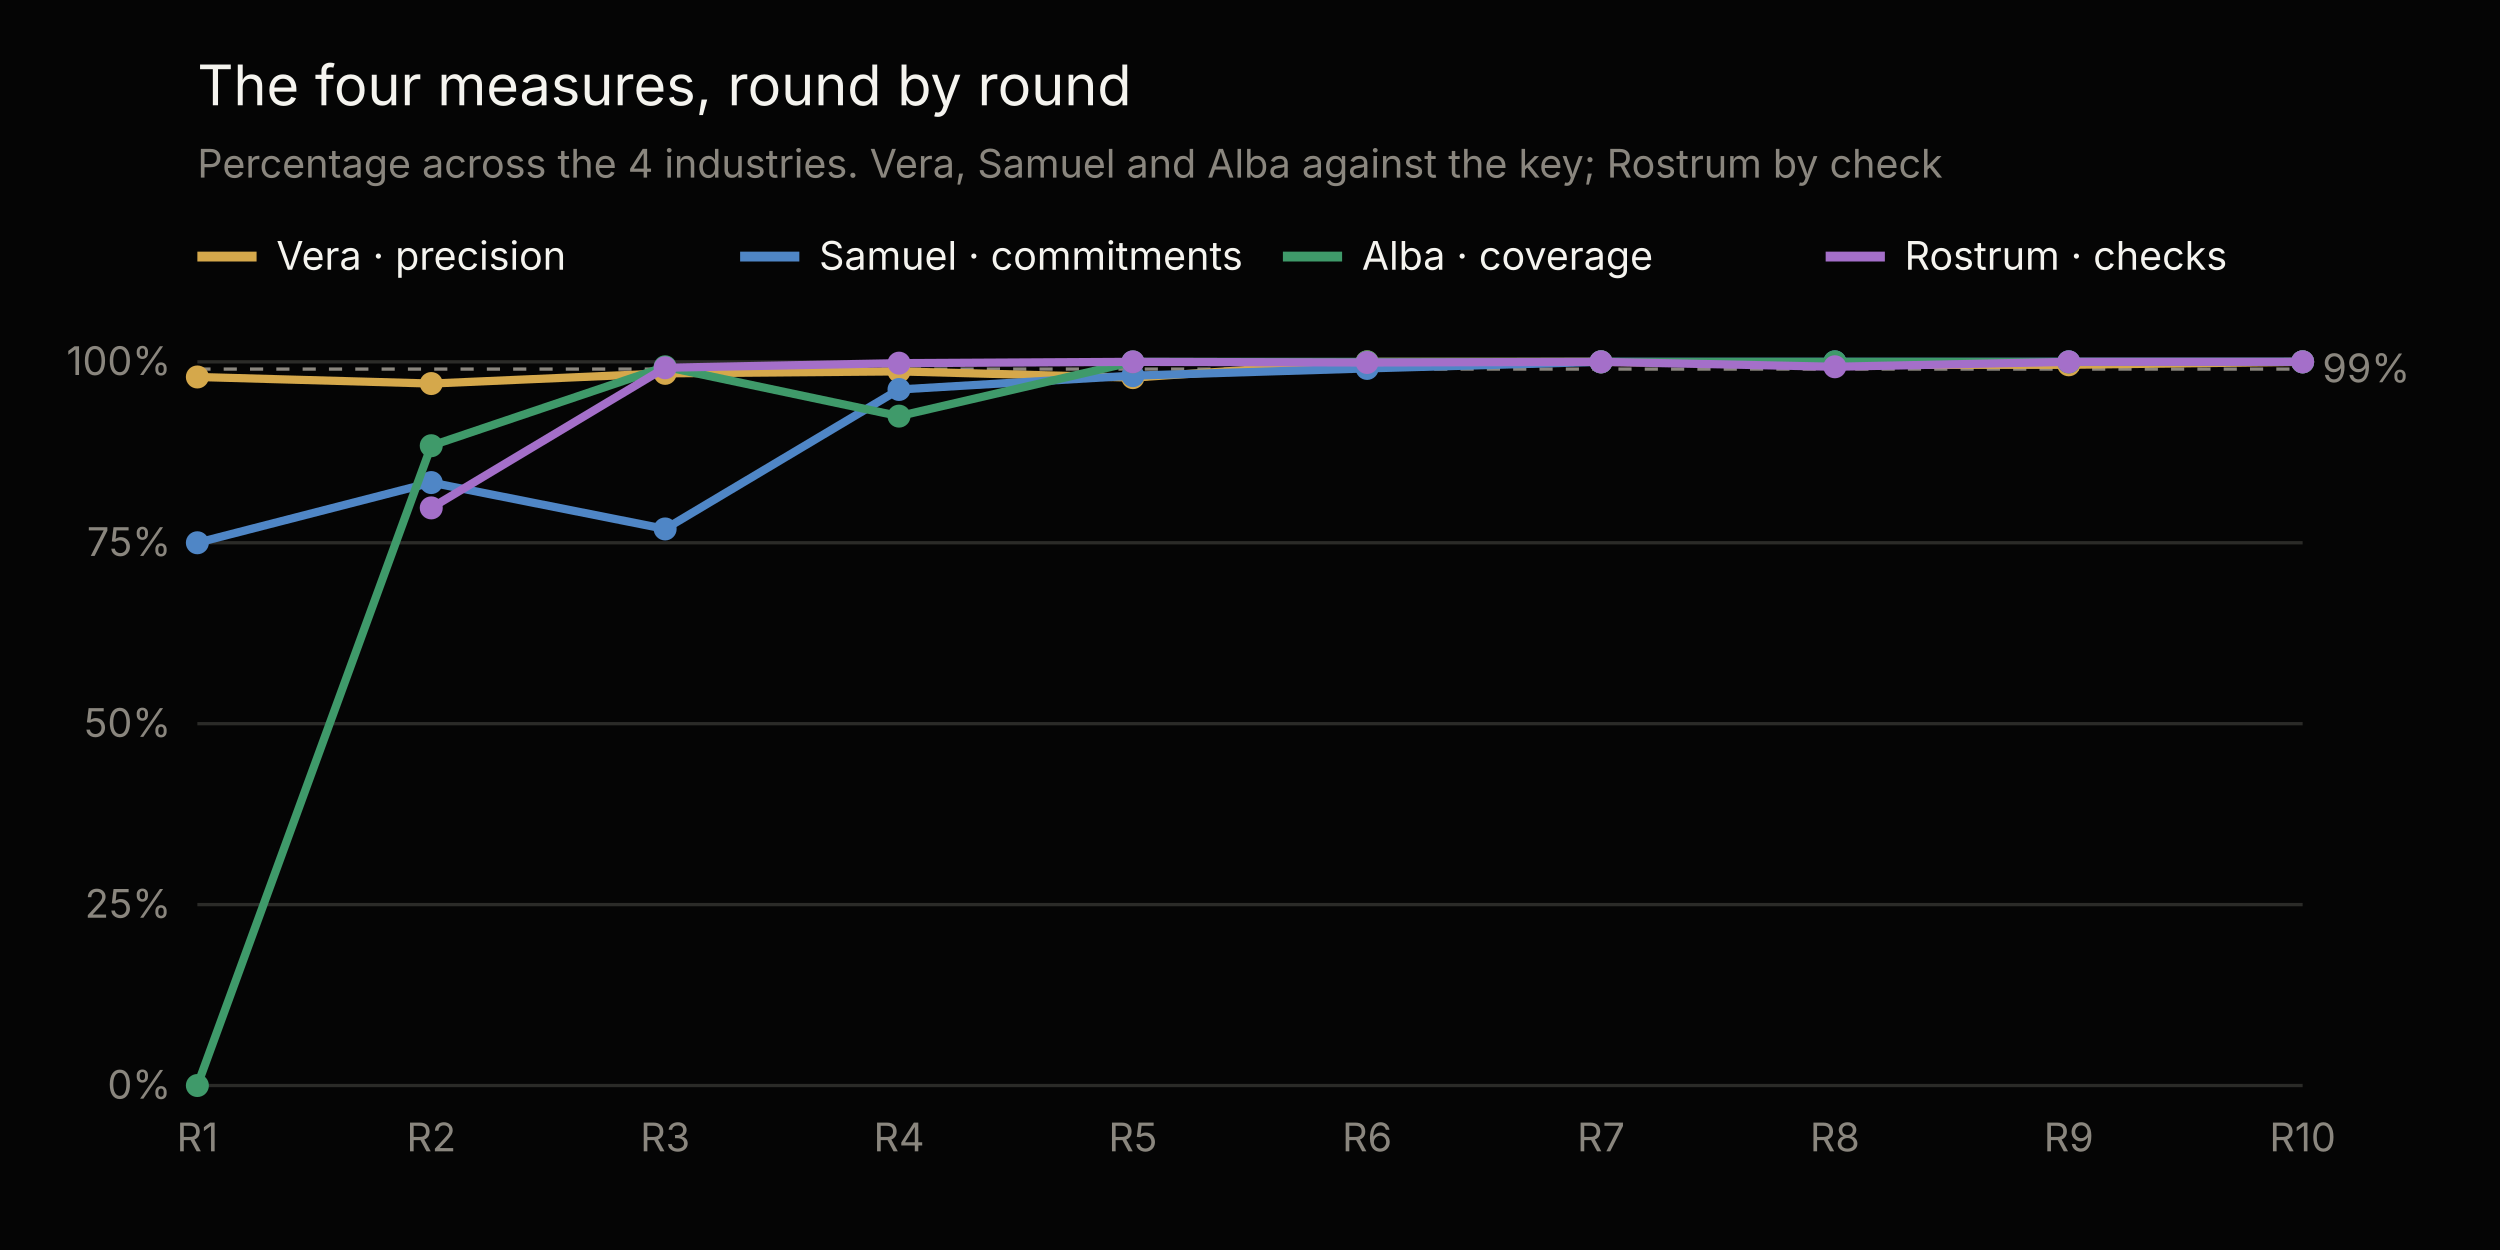
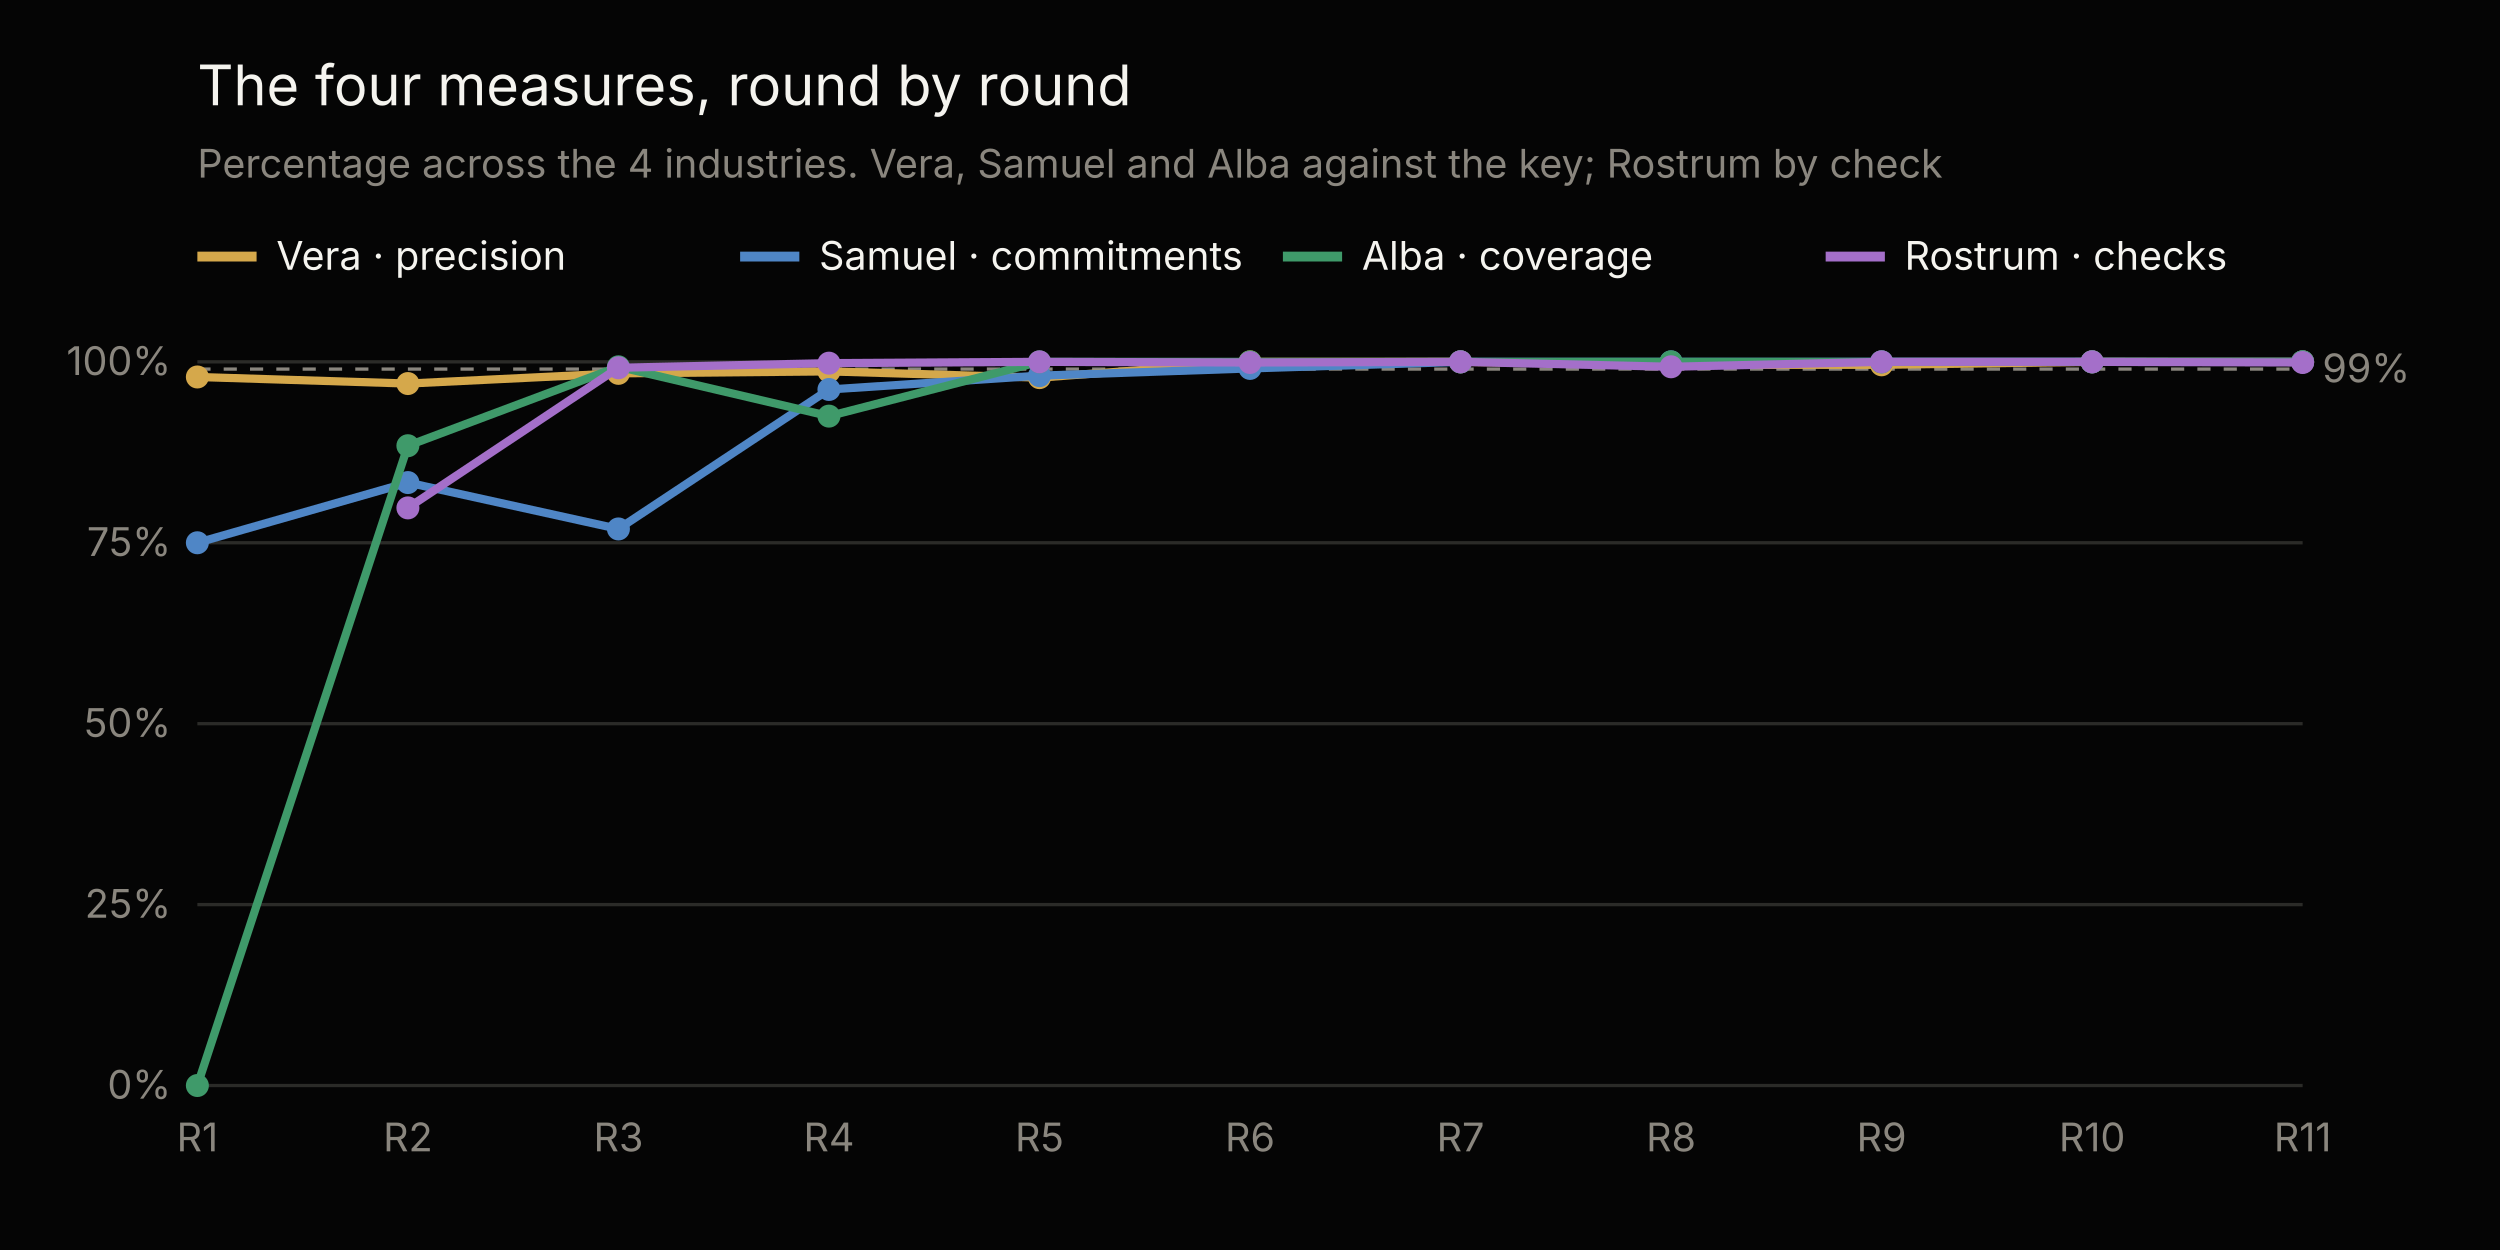
<svg xmlns="http://www.w3.org/2000/svg" viewBox="0 0 760 380" font-family="Inter, Arial, sans-serif" font-size="12">
  <rect width="760" height="380" fill="#050505" />
  <text x="60" y="32" font-size="17" fill="#f5f4ef">The four measures, round by round</text>
  <text x="60" y="54" fill="#8a867e">Percentage across the 4 industries. Vera, Samuel and Alba against the key; Rostrum by check</text>
  <line x1="60" x2="78" y1="78" y2="78" stroke="#d5a84b" stroke-width="3" />
  <text x="84" y="82" fill="#f5f4ef">Vera · precision</text>
  <line x1="225" x2="243" y1="78" y2="78" stroke="#4f86c6" stroke-width="3" />
  <text x="249" y="82" fill="#f5f4ef">Samuel · commitments</text>
  <line x1="390" x2="408" y1="78" y2="78" stroke="#3f9a6a" stroke-width="3" />
  <text x="414" y="82" fill="#f5f4ef">Alba · coverage</text>
  <line x1="555" x2="573" y1="78" y2="78" stroke="#a46fc9" stroke-width="3" />
  <text x="579" y="82" fill="#f5f4ef">Rostrum · checks</text>
  <line x1="60" x2="700" y1="330.0" y2="330.0" stroke="#2b2b28" />
  <text x="52" y="334.0" text-anchor="end" fill="#8a867e">0%</text>
  <line x1="60" x2="700" y1="275.0" y2="275.0" stroke="#2b2b28" />
  <text x="52" y="279.0" text-anchor="end" fill="#8a867e">25%</text>
  <line x1="60" x2="700" y1="220.0" y2="220.0" stroke="#2b2b28" />
  <text x="52" y="224.0" text-anchor="end" fill="#8a867e">50%</text>
  <line x1="60" x2="700" y1="165.0" y2="165.0" stroke="#2b2b28" />
  <text x="52" y="169.0" text-anchor="end" fill="#8a867e">75%</text>
  <line x1="60" x2="700" y1="110.0" y2="110.0" stroke="#2b2b28" />
  <text x="52" y="114.0" text-anchor="end" fill="#8a867e">100%</text>
  <line x1="60" x2="700" y1="112.2" y2="112.2" stroke="#8a867e" stroke-dasharray="4 4" />
  <text x="706" y="116.2" fill="#8a867e">99%</text>
  <text x="60.0" y="350" text-anchor="middle" fill="#8a867e">R1</text>
-   <text x="131.1" y="350" text-anchor="middle" fill="#8a867e">R2</text>
-   <text x="202.2" y="350" text-anchor="middle" fill="#8a867e">R3</text>
-   <text x="273.3" y="350" text-anchor="middle" fill="#8a867e">R4</text>
-   <text x="344.4" y="350" text-anchor="middle" fill="#8a867e">R5</text>
-   <text x="415.6" y="350" text-anchor="middle" fill="#8a867e">R6</text>
-   <text x="486.7" y="350" text-anchor="middle" fill="#8a867e">R7</text>
-   <text x="557.8" y="350" text-anchor="middle" fill="#8a867e">R8</text>
-   <text x="628.9" y="350" text-anchor="middle" fill="#8a867e">R9</text>
-   <text x="700.0" y="350" text-anchor="middle" fill="#8a867e">R10</text>
-   <path d="M60.0,114.6 L131.1,116.6 L202.2,113.5 L273.3,112.9 L344.4,114.8 L415.6,110.0 L486.7,110.0 L557.8,110.9 L628.9,110.9 L700.0,110.0" fill="none" stroke="#d5a84b" stroke-width="2.5" />
+   <text x="124.0" y="350" text-anchor="middle" fill="#8a867e">R2</text>
+   <text x="188.0" y="350" text-anchor="middle" fill="#8a867e">R3</text>
+   <text x="252.0" y="350" text-anchor="middle" fill="#8a867e">R4</text>
+   <text x="316.0" y="350" text-anchor="middle" fill="#8a867e">R5</text>
+   <text x="380.0" y="350" text-anchor="middle" fill="#8a867e">R6</text>
+   <text x="444.0" y="350" text-anchor="middle" fill="#8a867e">R7</text>
+   <text x="508.0" y="350" text-anchor="middle" fill="#8a867e">R8</text>
+   <text x="572.0" y="350" text-anchor="middle" fill="#8a867e">R9</text>
+   <text x="636.0" y="350" text-anchor="middle" fill="#8a867e">R10</text>
+   <text x="700.0" y="350" text-anchor="middle" fill="#8a867e">R11</text>
+   <path d="M60.0,114.6 L124.0,116.6 L188.0,113.5 L252.0,112.9 L316.0,114.8 L380.0,110.0 L444.0,110.0 L508.0,110.9 L572.0,110.9 L636.0,110.0 L700.0,110.0" fill="none" stroke="#d5a84b" stroke-width="2.5" />
  <circle cx="60.0" cy="114.6" r="3.5" fill="#d5a84b" />
-   <circle cx="131.1" cy="116.6" r="3.5" fill="#d5a84b" />
-   <circle cx="202.2" cy="113.5" r="3.5" fill="#d5a84b" />
-   <circle cx="273.3" cy="112.9" r="3.5" fill="#d5a84b" />
-   <circle cx="344.4" cy="114.8" r="3.5" fill="#d5a84b" />
-   <circle cx="415.6" cy="110.0" r="3.5" fill="#d5a84b" />
-   <circle cx="486.7" cy="110.0" r="3.5" fill="#d5a84b" />
-   <circle cx="557.8" cy="110.9" r="3.5" fill="#d5a84b" />
-   <circle cx="628.9" cy="110.9" r="3.5" fill="#d5a84b" />
+   <circle cx="124.0" cy="116.6" r="3.5" fill="#d5a84b" />
+   <circle cx="188.0" cy="113.5" r="3.5" fill="#d5a84b" />
+   <circle cx="252.0" cy="112.9" r="3.5" fill="#d5a84b" />
+   <circle cx="316.0" cy="114.8" r="3.5" fill="#d5a84b" />
+   <circle cx="380.0" cy="110.0" r="3.5" fill="#d5a84b" />
+   <circle cx="444.0" cy="110.0" r="3.5" fill="#d5a84b" />
+   <circle cx="508.0" cy="110.9" r="3.5" fill="#d5a84b" />
+   <circle cx="572.0" cy="110.9" r="3.5" fill="#d5a84b" />
+   <circle cx="636.0" cy="110.0" r="3.5" fill="#d5a84b" />
  <circle cx="700.0" cy="110.0" r="3.5" fill="#d5a84b" />
-   <path d="M60.0,165.0 L131.1,146.7 L202.2,160.8 L273.3,118.4 L344.4,114.2 L415.6,112.0 L486.7,110.0 L557.8,110.0 L628.9,110.0 L700.0,110.0" fill="none" stroke="#4f86c6" stroke-width="2.5" />
+   <path d="M60.0,165.0 L124.0,146.7 L188.0,160.8 L252.0,118.4 L316.0,114.2 L380.0,112.0 L444.0,110.0 L508.0,110.0 L572.0,110.0 L636.0,110.0 L700.0,110.0" fill="none" stroke="#4f86c6" stroke-width="2.5" />
  <circle cx="60.0" cy="165.0" r="3.5" fill="#4f86c6" />
-   <circle cx="131.1" cy="146.7" r="3.5" fill="#4f86c6" />
-   <circle cx="202.2" cy="160.8" r="3.5" fill="#4f86c6" />
-   <circle cx="273.3" cy="118.4" r="3.5" fill="#4f86c6" />
-   <circle cx="344.4" cy="114.2" r="3.5" fill="#4f86c6" />
-   <circle cx="415.6" cy="112.0" r="3.5" fill="#4f86c6" />
-   <circle cx="486.7" cy="110.0" r="3.5" fill="#4f86c6" />
-   <circle cx="557.8" cy="110.0" r="3.5" fill="#4f86c6" />
-   <circle cx="628.9" cy="110.0" r="3.5" fill="#4f86c6" />
+   <circle cx="124.0" cy="146.7" r="3.5" fill="#4f86c6" />
+   <circle cx="188.0" cy="160.8" r="3.5" fill="#4f86c6" />
+   <circle cx="252.0" cy="118.4" r="3.5" fill="#4f86c6" />
+   <circle cx="316.0" cy="114.2" r="3.5" fill="#4f86c6" />
+   <circle cx="380.0" cy="112.0" r="3.5" fill="#4f86c6" />
+   <circle cx="444.0" cy="110.0" r="3.5" fill="#4f86c6" />
+   <circle cx="508.0" cy="110.0" r="3.5" fill="#4f86c6" />
+   <circle cx="572.0" cy="110.0" r="3.5" fill="#4f86c6" />
+   <circle cx="636.0" cy="110.0" r="3.5" fill="#4f86c6" />
  <circle cx="700.0" cy="110.0" r="3.5" fill="#4f86c6" />
-   <path d="M60.0,330.0 L131.1,135.5 L202.2,111.5 L273.3,126.5 L344.4,110.0 L415.6,110.0 L486.7,110.0 L557.8,110.0 L628.9,110.0 L700.0,110.0" fill="none" stroke="#3f9a6a" stroke-width="2.5" />
+   <path d="M60.0,330.0 L124.0,135.5 L188.0,111.5 L252.0,126.5 L316.0,110.0 L380.0,110.0 L444.0,110.0 L508.0,110.0 L572.0,110.0 L636.0,110.0 L700.0,110.0" fill="none" stroke="#3f9a6a" stroke-width="2.5" />
  <circle cx="60.0" cy="330.0" r="3.5" fill="#3f9a6a" />
-   <circle cx="131.1" cy="135.5" r="3.5" fill="#3f9a6a" />
-   <circle cx="202.2" cy="111.5" r="3.5" fill="#3f9a6a" />
-   <circle cx="273.3" cy="126.5" r="3.5" fill="#3f9a6a" />
-   <circle cx="344.4" cy="110.0" r="3.5" fill="#3f9a6a" />
-   <circle cx="415.6" cy="110.0" r="3.5" fill="#3f9a6a" />
-   <circle cx="486.7" cy="110.0" r="3.5" fill="#3f9a6a" />
-   <circle cx="557.8" cy="110.0" r="3.5" fill="#3f9a6a" />
-   <circle cx="628.9" cy="110.0" r="3.5" fill="#3f9a6a" />
+   <circle cx="124.0" cy="135.5" r="3.5" fill="#3f9a6a" />
+   <circle cx="188.0" cy="111.5" r="3.5" fill="#3f9a6a" />
+   <circle cx="252.0" cy="126.5" r="3.5" fill="#3f9a6a" />
+   <circle cx="316.0" cy="110.0" r="3.5" fill="#3f9a6a" />
+   <circle cx="380.0" cy="110.0" r="3.5" fill="#3f9a6a" />
+   <circle cx="444.0" cy="110.0" r="3.5" fill="#3f9a6a" />
+   <circle cx="508.0" cy="110.0" r="3.5" fill="#3f9a6a" />
+   <circle cx="572.0" cy="110.0" r="3.5" fill="#3f9a6a" />
+   <circle cx="636.0" cy="110.0" r="3.5" fill="#3f9a6a" />
  <circle cx="700.0" cy="110.0" r="3.5" fill="#3f9a6a" />
-   <path d="M131.1,154.4 L202.2,111.8 L273.3,110.4 L344.4,110.0 L415.6,110.2 L486.7,110.0 L557.8,111.5 L628.9,110.0 L700.0,110.0" fill="none" stroke="#a46fc9" stroke-width="2.5" />
-   <circle cx="131.1" cy="154.4" r="3.5" fill="#a46fc9" />
-   <circle cx="202.2" cy="111.8" r="3.5" fill="#a46fc9" />
-   <circle cx="273.3" cy="110.4" r="3.5" fill="#a46fc9" />
-   <circle cx="344.4" cy="110.0" r="3.5" fill="#a46fc9" />
-   <circle cx="415.6" cy="110.2" r="3.5" fill="#a46fc9" />
-   <circle cx="486.7" cy="110.0" r="3.5" fill="#a46fc9" />
-   <circle cx="557.8" cy="111.5" r="3.5" fill="#a46fc9" />
-   <circle cx="628.9" cy="110.0" r="3.5" fill="#a46fc9" />
-   <circle cx="700.0" cy="110.0" r="3.5" fill="#a46fc9" />
+   <path d="M124.0,154.4 L188.0,111.8 L252.0,110.4 L316.0,110.0 L380.0,110.2 L444.0,110.0 L508.0,111.5 L572.0,110.0 L636.0,110.0 L700.0,110.2" fill="none" stroke="#a46fc9" stroke-width="2.5" />
+   <circle cx="124.0" cy="154.4" r="3.5" fill="#a46fc9" />
+   <circle cx="188.0" cy="111.8" r="3.5" fill="#a46fc9" />
+   <circle cx="252.0" cy="110.4" r="3.5" fill="#a46fc9" />
+   <circle cx="316.0" cy="110.0" r="3.5" fill="#a46fc9" />
+   <circle cx="380.0" cy="110.2" r="3.5" fill="#a46fc9" />
+   <circle cx="444.0" cy="110.0" r="3.5" fill="#a46fc9" />
+   <circle cx="508.0" cy="111.5" r="3.5" fill="#a46fc9" />
+   <circle cx="572.0" cy="110.0" r="3.5" fill="#a46fc9" />
+   <circle cx="636.0" cy="110.0" r="3.5" fill="#a46fc9" />
+   <circle cx="700.0" cy="110.2" r="3.5" fill="#a46fc9" />
</svg>
